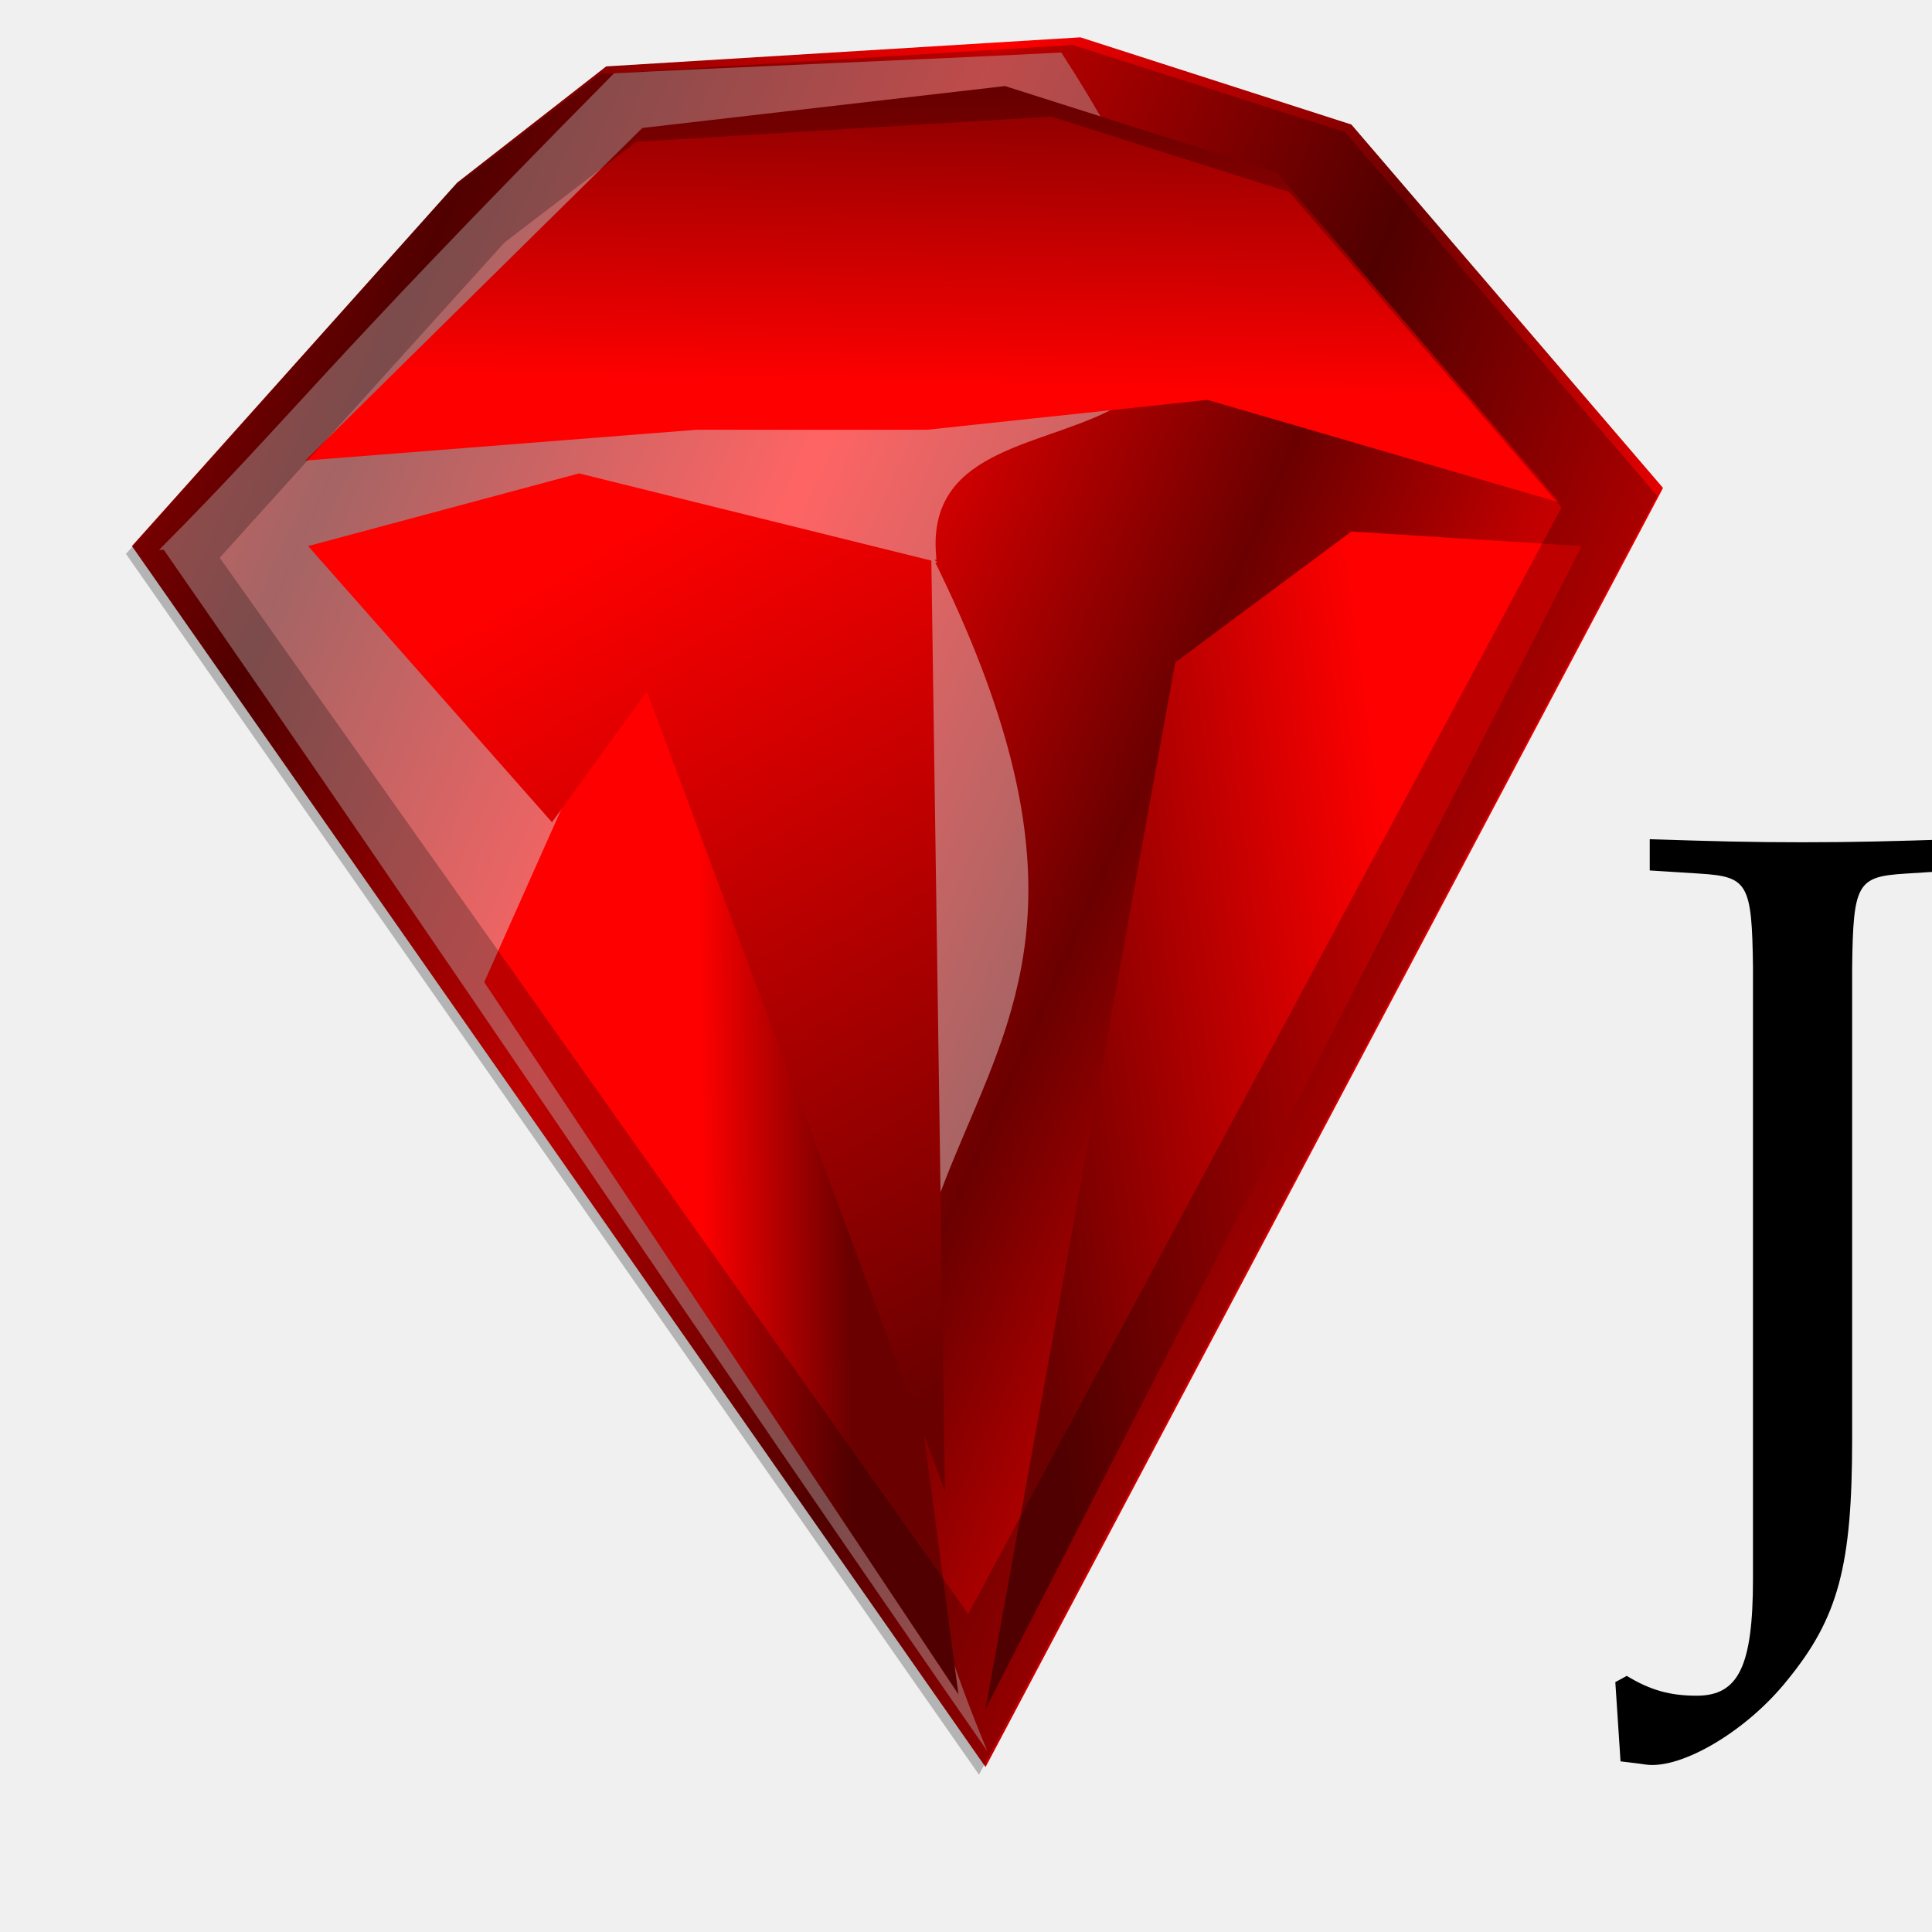
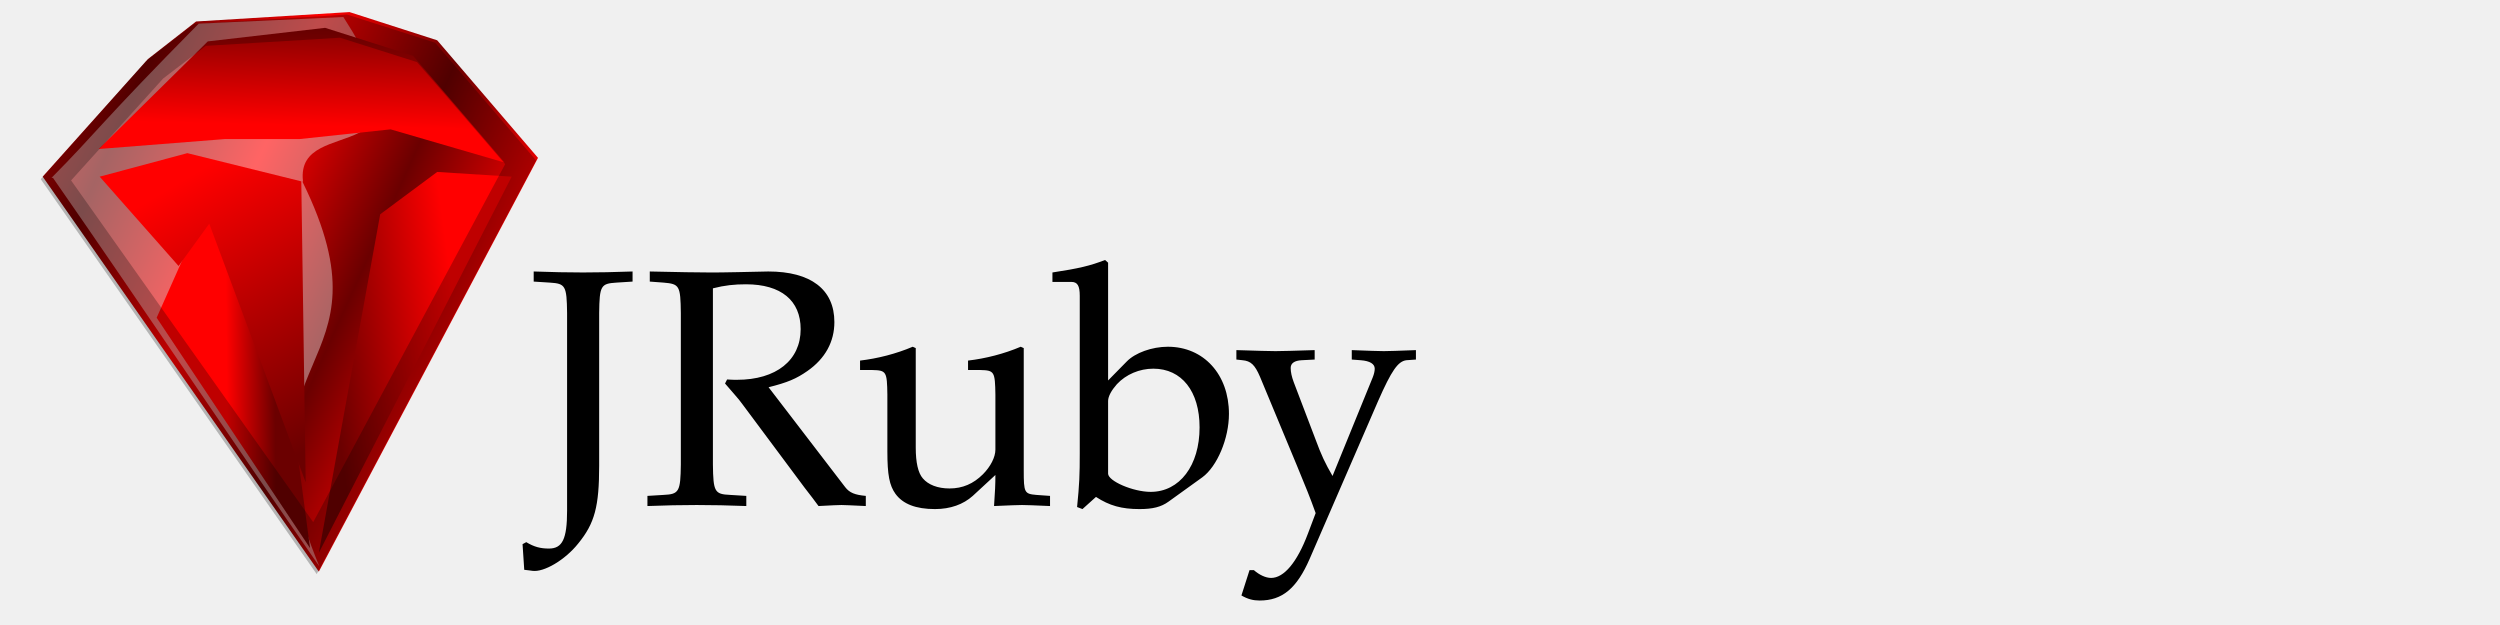
- <svg xmlns="http://www.w3.org/2000/svg" xmlns:xlink="http://www.w3.org/1999/xlink" height="200pt" id="svg1" width="200pt">
+ <svg xmlns="http://www.w3.org/2000/svg" xmlns:xlink="http://www.w3.org/1999/xlink" height="200pt" id="svg1" width="800pt">
  <defs id="defs3">
    <linearGradient id="linearGradient2241">
      <stop id="stop2242" offset="0" style="stop-color:#63efff;stop-opacity:1;" />
      <stop id="stop2243" offset="1" style="stop-color:#003ec3;stop-opacity:1;" />
    </linearGradient>
    <linearGradient id="linearGradient2177">
      <stop id="stop2178" offset="0" style="stop-color:#ffffff;stop-opacity:1;" />
      <stop id="stop2179" offset="1" style="stop-color:#ffffff;stop-opacity:0;" />
    </linearGradient>
    <linearGradient id="linearGradient2166">
      <stop id="stop2167" offset="0" style="stop-color:#ffffff;stop-opacity:1;" />
      <stop id="stop2168" offset="1" style="stop-color:#ffffff;stop-opacity:0;" />
    </linearGradient>
    <linearGradient id="linearGradient2158">
      <stop id="stop2159" offset="0" style="stop-color:#ff0000;stop-opacity:1;" />
      <stop id="stop2160" offset="1" style="stop-color:#6b0000;stop-opacity:1;" />
    </linearGradient>
    <linearGradient id="linearGradient2240" spreadMethod="reflect" x1="0.451" x2="0.697" xlink:href="#linearGradient2158" y1="0.234" y2="0.359" />
    <linearGradient id="linearGradient2244" x1="0.435" x2="0.495" xlink:href="#linearGradient2158" y1="0.719" y2="-0.175" />
    <linearGradient id="linearGradient2245" x1="0.8" x2="0.157" xlink:href="#linearGradient2158" y1="0.711" y2="0.883" />
    <linearGradient id="linearGradient2246" x1="0.453" x2="0.766" xlink:href="#linearGradient2158" y1="0.312" y2="0.305" />
    <linearGradient id="linearGradient2258" x1="0.523" x2="0.86" xlink:href="#linearGradient2158" y1="0.039" y2="0.953" />
  </defs>
  <path d="M 63.095,25.215 L 18.211,75.373 L 136.032,243.902 L 229.541,67.348 L 186.527,17.19 L 149.123,5.153 L 83.667,9.165 L 63.095,25.215 z " id="path2236" style="fill:url(#linearGradient2240);fill-opacity:1.0;fill-rule:evenodd;stroke:none;stroke-width:1pt;stroke-linecap:butt;stroke-linejoin:miter;stroke-opacity:1" />
  <path d="M 146.491,7.247 C 134.988,7.887 96.25,9.484 84.747,10.124 C 43.275,52.051 40.735,57.006 21.966,75.889 C 22.849,75.943 21.701,75.847 22.604,75.889 C 60.359,130.19 98.525,187.401 136.28,241.702 C 97.579,148.782 169.68,160.201 129.101,77.647 C 129.857,77.684 128.519,77.203 129.26,77.248 C 125.93,47.163 190.688,75.738 146.491,7.247 z " id="path2263" style="fill:#ffffff;fill-opacity:0.394;fill-rule:evenodd;stroke:none;stroke-width:1pt;stroke-linecap:butt;stroke-linejoin:miter;stroke-opacity:1;" />
  <path d="M 66.836,135.562 L 87.407,89.417 L 111.72,151.612 L 126.681,191.738 L 132.292,233.87 L 66.836,135.562 z " id="path2237" style="fill:url(#linearGradient2246);fill-opacity:1.0;fill-rule:evenodd;stroke:none;stroke-width:1pt;stroke-linecap:butt;stroke-linejoin:miter;stroke-opacity:1" />
  <path d="M 136.032,235.877 L 162.214,91.423 L 186.527,73.367 L 218.32,75.373 L 136.032,235.877 z " id="path2238" style="fill:url(#linearGradient2245);fill-opacity:1.0;fill-rule:evenodd;stroke:none;stroke-width:1pt;stroke-linecap:butt;stroke-linejoin:miter;stroke-opacity:1" />
  <path d="M 42.124,63.571 L 96.139,59.322 L 127.932,59.322 L 166.656,55.192 L 215.28,69.354 L 176.227,23.799 L 138.713,11.879 L 88.659,17.662 L 42.124,63.571 z " id="path2239" style="fill:url(#linearGradient2244);fill-opacity:1.0;fill-rule:evenodd;stroke:none;stroke-width:1pt;stroke-linecap:butt;stroke-linejoin:miter;stroke-opacity:1" />
  <path d="M 148.071,6.212 L 82.851,10.217 L 62.189,26.24 L 17.381,76.446 L 135.126,244.955 L 228.725,68.435 L 185.66,18.229 L 148.071,6.212 z M 145.084,16.092 L 177.943,26.507 L 215.532,70.037 L 133.633,222.79 L 30.326,76.98 L 69.657,33.451 L 87.829,19.564 L 145.084,16.092 z " id="path2250" style="fill:#000000;fill-opacity:0.253;fill-rule:evenodd;stroke:none;stroke-width:1pt;stroke-linecap:butt;stroke-linejoin:miter;stroke-opacity:1;" />
  <path d="M 128.551,77.379 L 130.421,205.782 L 89.278,95.436 L 76.186,113.493 L 42.523,75.373 L 79.927,65.341 L 128.551,77.379 z " id="path2257" style="fill:url(#linearGradient2258);fill-opacity:1.0;fill-rule:evenodd;stroke:none;stroke-width:1pt;stroke-linecap:butt;stroke-linejoin:miter;stroke-opacity:1" />
  <text xml:space="preserve" style="font-size:144px;font-style:normal;font-variant:normal;font-weight:normal;font-stretch:normal;text-align:start;line-height:125%;writing-mode:lr-tb;text-anchor:start;fill:#000000;fill-opacity:1;stroke:none;stroke-width:1px;stroke-linecap:butt;stroke-linejoin:miter;stroke-opacity:1;font-family:URW Palladio L" x="225.114" y="215.473" id="text8642">
    <tspan id="tspan8644" x="225.114" y="215.473">JRuby</tspan>
  </text>
</svg>
